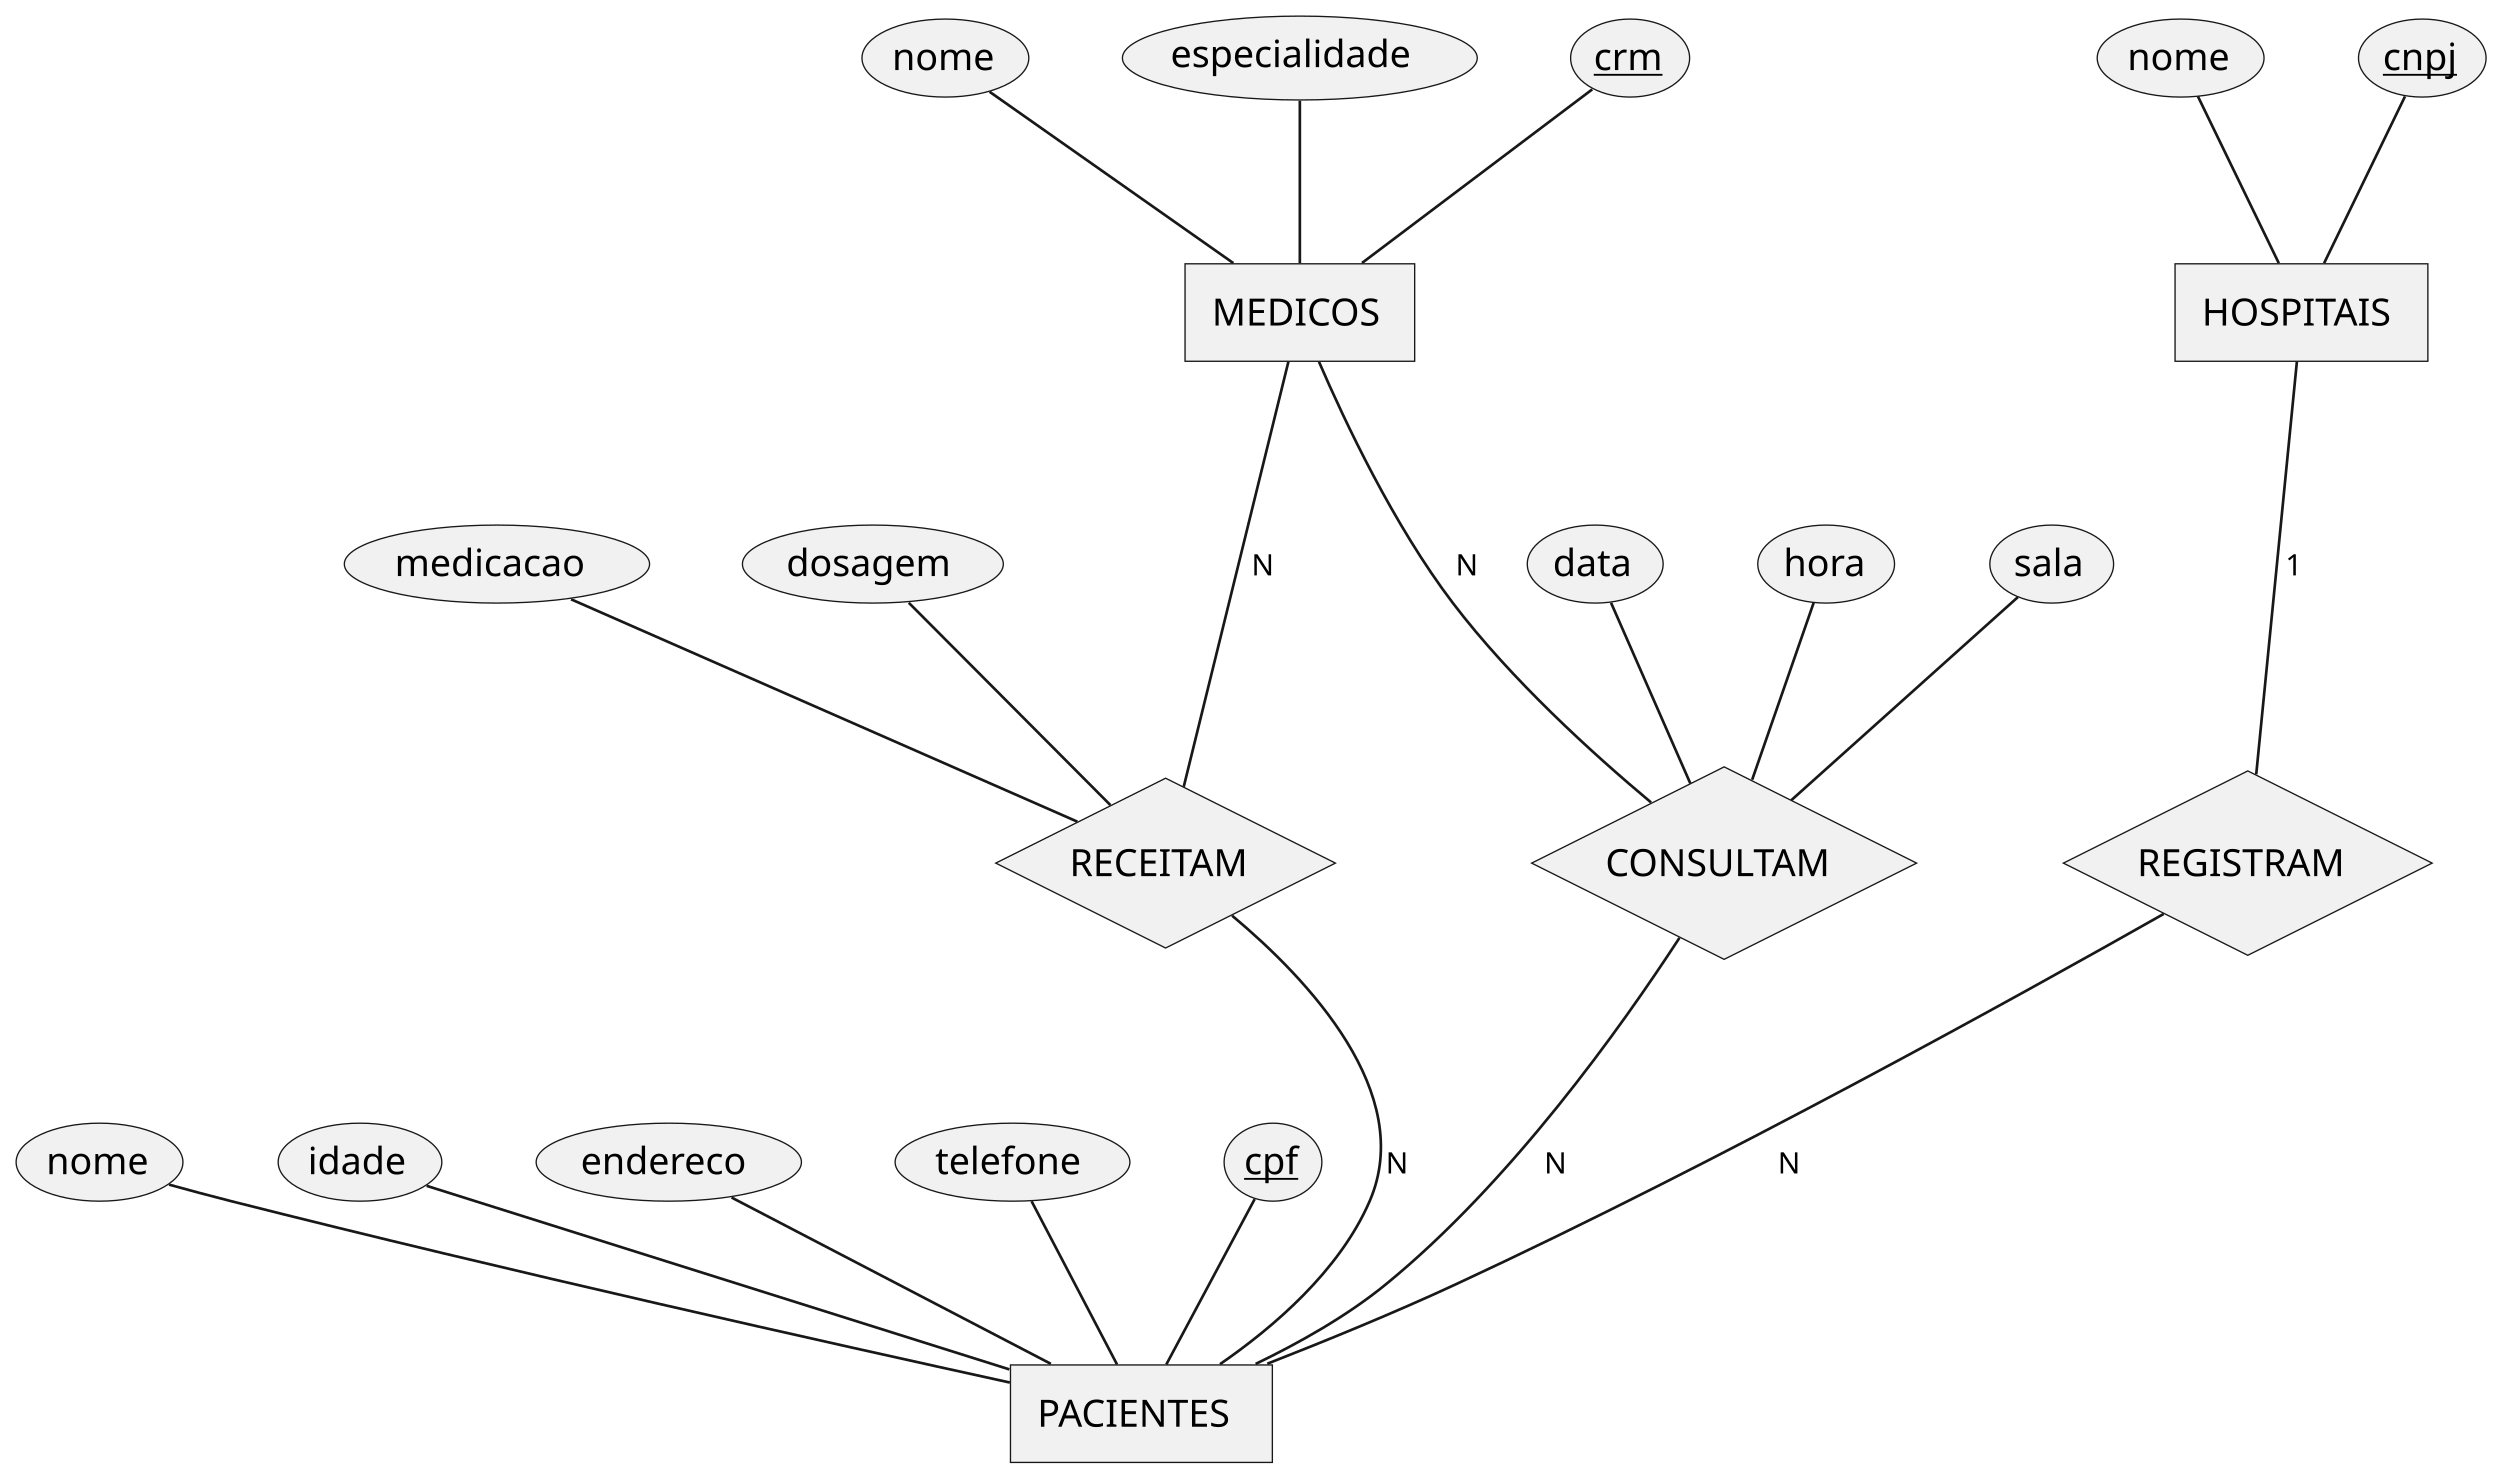
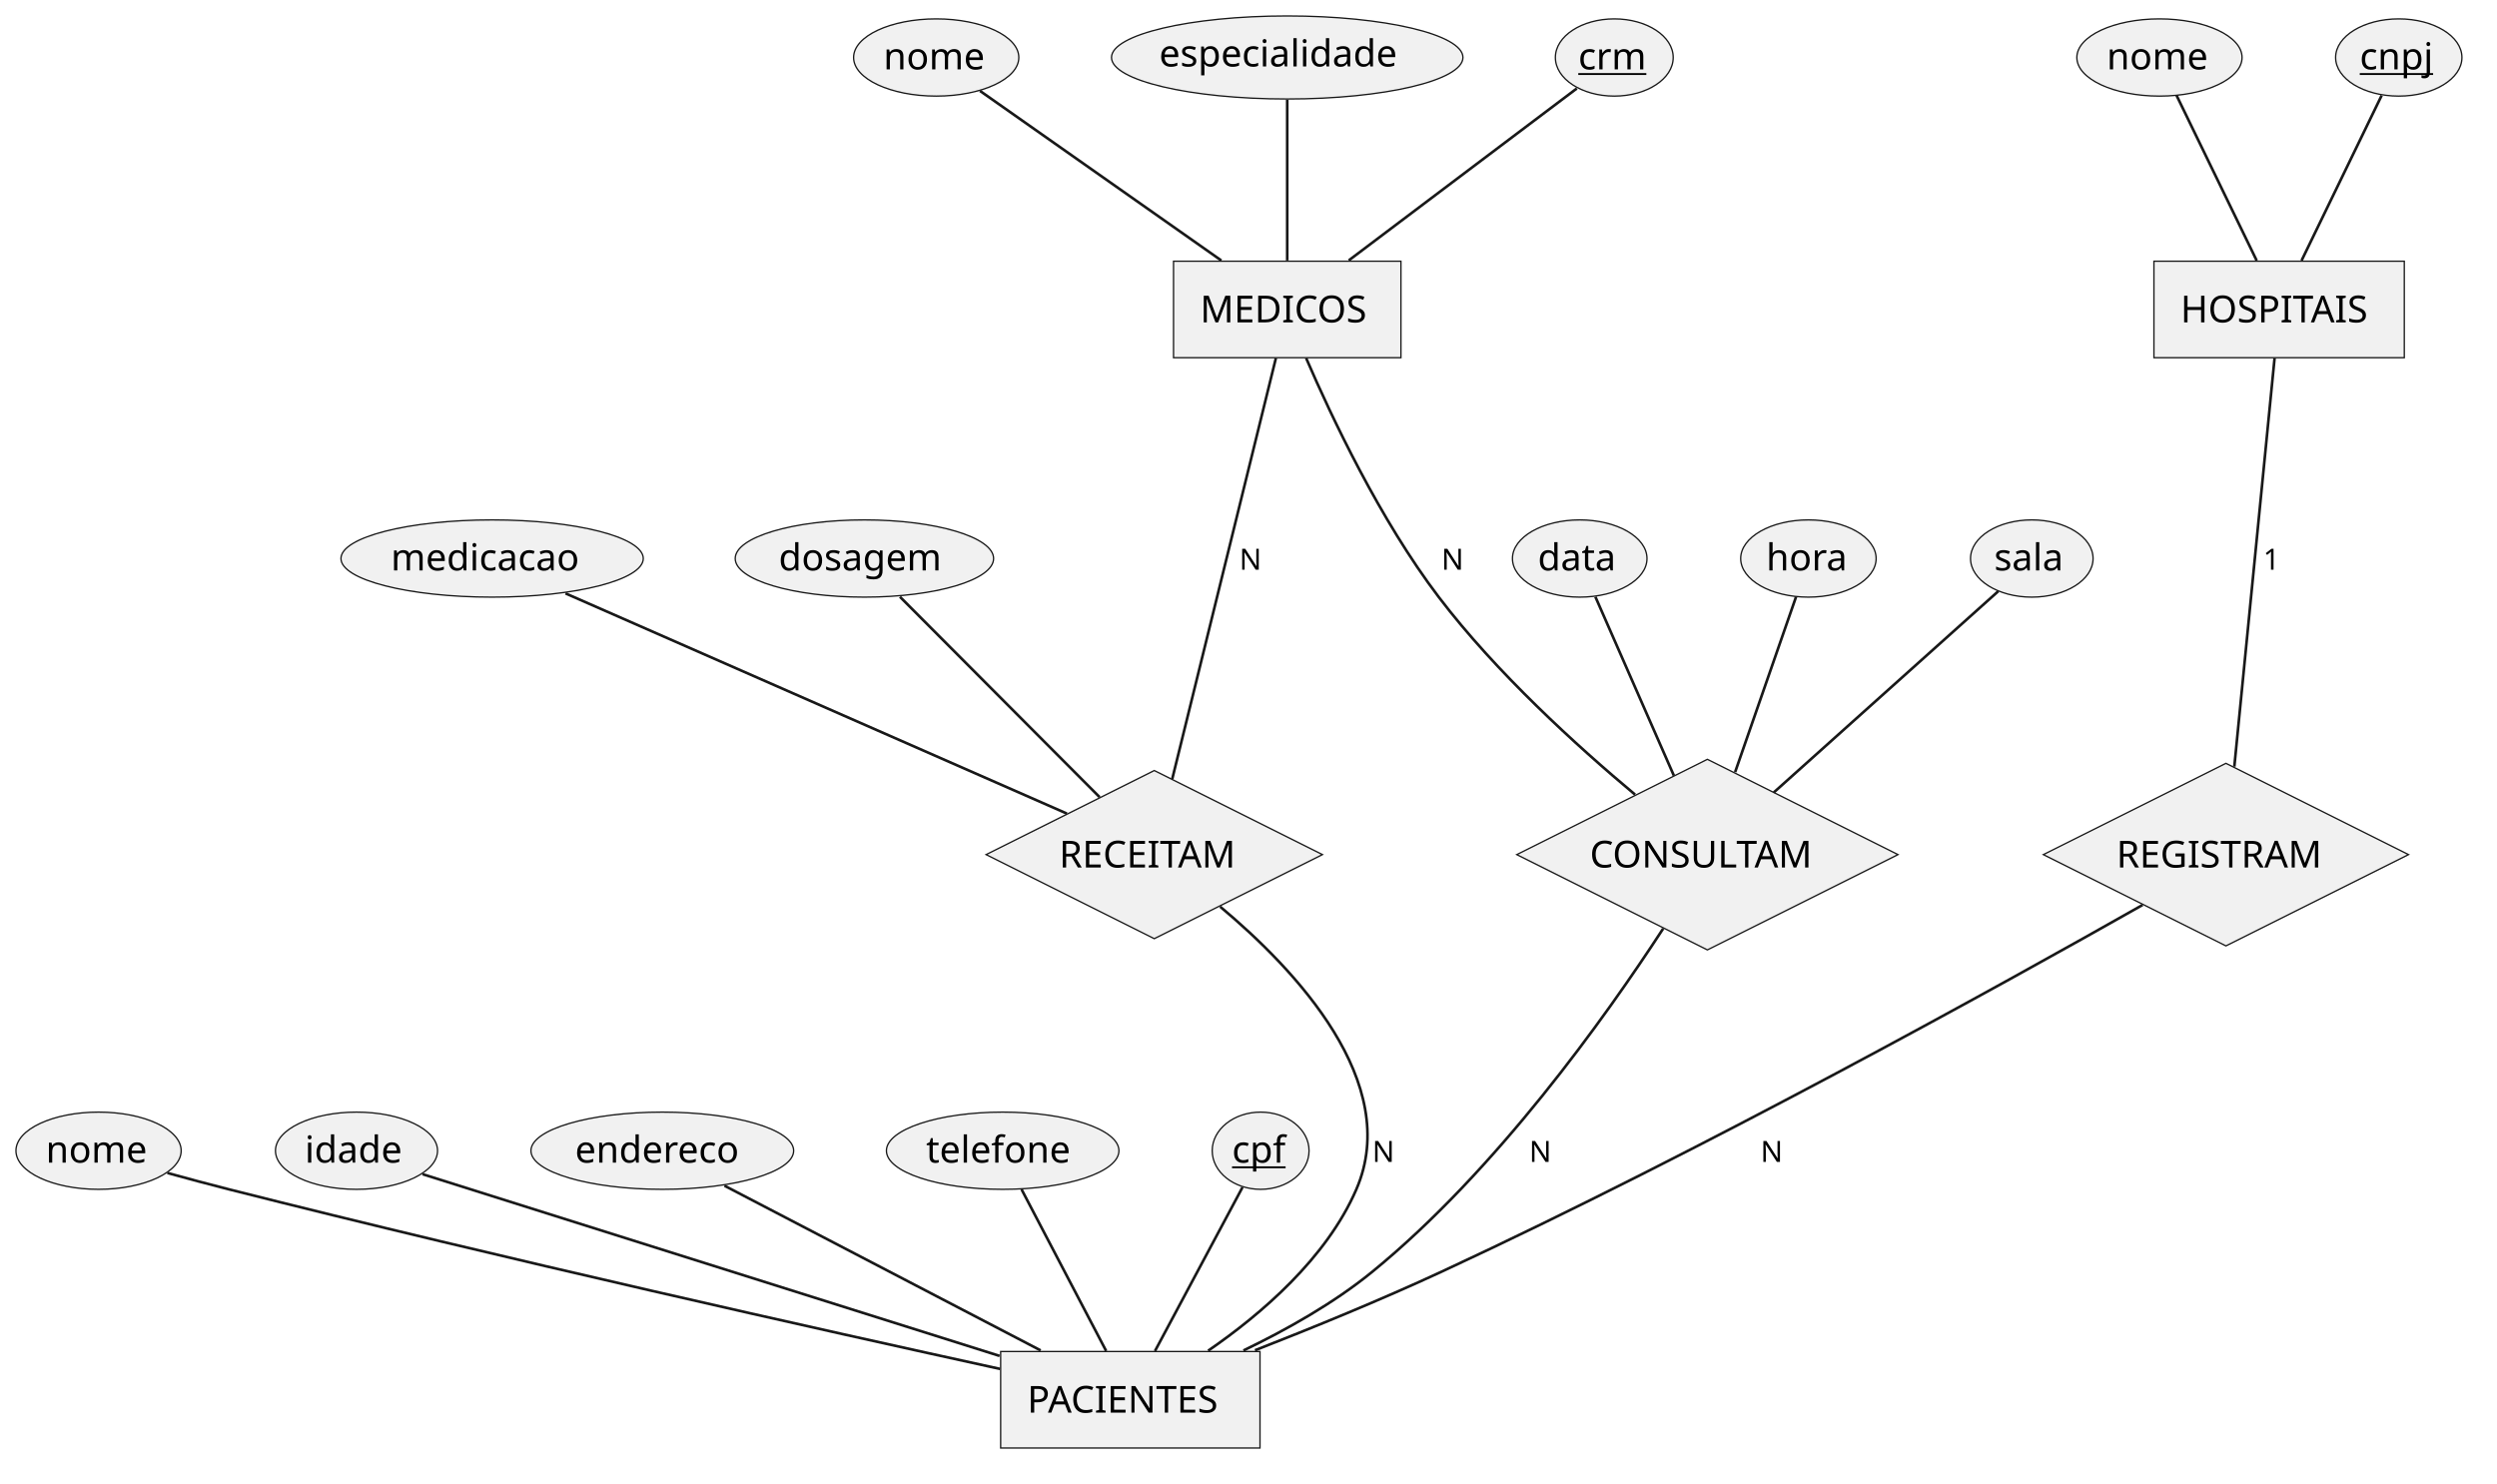
- <svg xmlns="http://www.w3.org/2000/svg" contentStyleType="text/css" data-diagram-type="CHEN_EER" height="550px" preserveAspectRatio="none" style="width:931px;height:550px;background:#FFFFFF;" version="1.1" viewBox="0 0 931 550" width="931px" zoomAndPan="magnify">
+ <svg xmlns="http://www.w3.org/2000/svg" contentStyleType="text/css" data-diagram-type="CHEN_EER" height="558px" preserveAspectRatio="none" style="width:939px;height:558px;background:#FFFFFF;" version="1.1" viewBox="0 0 939 558" width="939px" zoomAndPan="magnify">
  <defs />
  <g>
    <g>
      <rect fill="#F1F1F1" height="36.297" style="stroke:#181818;stroke-width:0.5;" width="94.149" x="809.99" y="98.24" />
      <text fill="#000000" font-family="sans-serif" font-size="14" lengthAdjust="spacing" textLength="74.149" x="819.99" y="121.235">HOSPITAIS</text>
    </g>
    <g>
      <ellipse cx="812.065" cy="21.624" fill="#F1F1F1" rx="31.065" ry="14.524" style="stroke:#181818;stroke-width:0.5;" />
      <text fill="#000000" font-family="sans-serif" font-size="14" lengthAdjust="spacing" textLength="39.69" x="792.22" y="26.095">nome</text>
    </g>
    <g>
      <ellipse cx="902.061" cy="21.624" fill="#F1F1F1" rx="23.751" ry="14.524" style="stroke:#181818;stroke-width:0.5;" />
      <text fill="#000000" font-family="sans-serif" font-size="14" lengthAdjust="spacing" text-decoration="underline" textLength="29.347" x="887.388" y="26.095">cnpj</text>
    </g>
    <g>
      <rect fill="#F1F1F1" height="36.297" style="stroke:#181818;stroke-width:0.5;" width="97.526" x="376.3" y="508.31" />
      <text fill="#000000" font-family="sans-serif" font-size="14" lengthAdjust="spacing" textLength="77.526" x="386.3" y="531.305">PACIENTES</text>
    </g>
    <g>
      <ellipse cx="37.065" cy="432.794" fill="#F1F1F1" rx="31.065" ry="14.524" style="stroke:#181818;stroke-width:0.5;" />
      <text fill="#000000" font-family="sans-serif" font-size="14" lengthAdjust="spacing" textLength="39.69" x="17.22" y="437.265">nome</text>
    </g>
    <g>
      <ellipse cx="134.065" cy="432.794" fill="#F1F1F1" rx="30.475" ry="14.524" style="stroke:#181818;stroke-width:0.5;" />
      <text fill="#000000" font-family="sans-serif" font-size="14" lengthAdjust="spacing" textLength="38.855" x="114.637" y="437.265">idade</text>
    </g>
    <g>
      <ellipse cx="249.059" cy="432.794" fill="#F1F1F1" rx="49.399" ry="14.524" style="stroke:#181818;stroke-width:0.5;" />
      <text fill="#000000" font-family="sans-serif" font-size="14" lengthAdjust="spacing" textLength="65.618" x="216.25" y="437.265">endereco</text>
    </g>
    <g>
      <ellipse cx="377.059" cy="432.794" fill="#F1F1F1" rx="43.719" ry="14.524" style="stroke:#181818;stroke-width:0.5;" />
      <text fill="#000000" font-family="sans-serif" font-size="14" lengthAdjust="spacing" textLength="57.586" x="348.266" y="437.265">telefone</text>
    </g>
    <g>
      <ellipse cx="474.062" cy="432.794" fill="#F1F1F1" rx="18.212" ry="14.524" style="stroke:#181818;stroke-width:0.5;" />
      <text fill="#000000" font-family="sans-serif" font-size="14" lengthAdjust="spacing" text-decoration="underline" textLength="21.513" x="463.305" y="437.265">cpf</text>
    </g>
    <g>
      <rect fill="#F1F1F1" height="36.297" style="stroke:#181818;stroke-width:0.5;" width="85.516" x="441.31" y="98.24" />
      <text fill="#000000" font-family="sans-serif" font-size="14" lengthAdjust="spacing" textLength="65.516" x="451.31" y="121.235">MEDICOS</text>
    </g>
    <g>
      <ellipse cx="352.065" cy="21.624" fill="#F1F1F1" rx="31.065" ry="14.524" style="stroke:#181818;stroke-width:0.5;" />
      <text fill="#000000" font-family="sans-serif" font-size="14" lengthAdjust="spacing" textLength="39.69" x="332.22" y="26.095">nome</text>
    </g>
    <g>
      <ellipse cx="484.061" cy="21.616" fill="#F1F1F1" rx="66.081" ry="15.616" style="stroke:#181818;stroke-width:0.5;" />
      <text fill="#000000" font-family="sans-serif" font-size="14" lengthAdjust="spacing" textLength="96.318" x="435.902" y="24.995">especialidade</text>
    </g>
    <g>
      <ellipse cx="607.056" cy="21.624" fill="#F1F1F1" rx="22.156" ry="14.524" style="stroke:#181818;stroke-width:0.5;" />
      <text fill="#000000" font-family="sans-serif" font-size="14" lengthAdjust="spacing" text-decoration="underline" textLength="27.091" x="593.511" y="26.095">crm</text>
    </g>
    <g>
      <polygon fill="#F1F1F1" points="768.4,321.422,837.064,287.09,905.727,321.422,837.064,355.754" style="stroke:#181818;stroke-width:0.5;" />
      <text fill="#000000" font-family="sans-serif" font-size="14" lengthAdjust="spacing" textLength="82.373" x="795.877" y="326.269">REGISTRAM</text>
    </g>
    <g>
      <polygon fill="#F1F1F1" points="570.38,321.421,642.062,285.58,713.744,321.421,642.062,357.262" style="stroke:#181818;stroke-width:0.5;" />
      <text fill="#000000" font-family="sans-serif" font-size="14" lengthAdjust="spacing" textLength="88.409" x="597.857" y="326.268">CONSULTAM</text>
    </g>
    <g>
      <ellipse cx="594.058" cy="210.064" fill="#F1F1F1" rx="25.298" ry="14.524" style="stroke:#181818;stroke-width:0.5;" />
      <text fill="#000000" font-family="sans-serif" font-size="14" lengthAdjust="spacing" textLength="31.534" x="578.291" y="214.535">data</text>
    </g>
    <g>
      <ellipse cx="680.057" cy="210.064" fill="#F1F1F1" rx="25.467" ry="14.524" style="stroke:#181818;stroke-width:0.5;" />
      <text fill="#000000" font-family="sans-serif" font-size="14" lengthAdjust="spacing" textLength="31.773" x="664.17" y="214.535">hora</text>
    </g>
    <g>
      <ellipse cx="764.061" cy="210.064" fill="#F1F1F1" rx="23.041" ry="14.524" style="stroke:#181818;stroke-width:0.5;" />
      <text fill="#000000" font-family="sans-serif" font-size="14" lengthAdjust="spacing" textLength="28.342" x="749.89" y="214.535">sala</text>
    </g>
    <g>
      <polygon fill="#F1F1F1" points="370.82,321.421,434.063,289.8,497.306,321.421,434.063,353.043" style="stroke:#181818;stroke-width:0.5;" />
      <text fill="#000000" font-family="sans-serif" font-size="14" lengthAdjust="spacing" textLength="71.531" x="398.297" y="326.268">RECEITAM</text>
    </g>
    <g>
      <ellipse cx="185.063" cy="210.064" fill="#F1F1F1" rx="56.843" ry="14.524" style="stroke:#181818;stroke-width:0.5;" />
      <text fill="#000000" font-family="sans-serif" font-size="14" lengthAdjust="spacing" textLength="76.145" x="146.99" y="214.535">medicacao</text>
    </g>
    <g>
      <ellipse cx="325.062" cy="210.064" fill="#F1F1F1" rx="48.582" ry="14.524" style="stroke:#181818;stroke-width:0.5;" />
      <text fill="#000000" font-family="sans-serif" font-size="14" lengthAdjust="spacing" textLength="64.463" x="292.831" y="214.535">dosagem</text>
    </g>
    <g class="link" data-entity-1="ent0003" data-entity-2="ent0002" data-link-type="association" data-source-line="4" id="lnk4">
      <path d="M818.51,35.91 C826.43,52.25 839.9,80 848.63,98.01" fill="none" id="HOSPITAIS/nome-HOSPITAIS" style="stroke:#181818;stroke-width:1;" />
    </g>
    <g class="link" data-entity-1="ent0005" data-entity-2="ent0002" data-link-type="association" data-source-line="5" id="lnk6">
      <path d="M895.62,35.91 C887.69,52.25 874.23,80 865.5,98.01" fill="none" id="HOSPITAIS/cnpj-HOSPITAIS" style="stroke:#181818;stroke-width:1;" />
    </g>
    <g class="link" data-entity-1="ent0008" data-entity-2="ent0007" data-link-type="association" data-source-line="9" id="lnk9">
      <path d="M62.95,441.16 C70.39,443.21 78.54,445.41 86.06,447.31 C188.82,473.32 310.01,500.4 376.07,514.86" fill="none" id="PACIENTES/nome-PACIENTES" style="stroke:#181818;stroke-width:1;" />
    </g>
    <g class="link" data-entity-1="ent0010" data-entity-2="ent0007" data-link-type="association" data-source-line="10" id="lnk11">
      <path d="M158.88,441.61 C206.84,456.72 313.1,490.19 375.89,509.97" fill="none" id="PACIENTES/idade-PACIENTES" style="stroke:#181818;stroke-width:1;" />
    </g>
    <g class="link" data-entity-1="ent0012" data-entity-2="ent0007" data-link-type="association" data-source-line="11" id="lnk13">
      <path d="M272.44,445.96 C302.92,461.84 356.46,489.73 391.34,507.9" fill="none" id="PACIENTES/endereco-PACIENTES" style="stroke:#181818;stroke-width:1;" />
    </g>
    <g class="link" data-entity-1="ent0014" data-entity-2="ent0007" data-link-type="association" data-source-line="12" id="lnk15">
      <path d="M384.15,447.32 C392.6,463.45 406.74,490.46 415.98,508.12" fill="none" id="PACIENTES/telefone-PACIENTES" style="stroke:#181818;stroke-width:1;" />
    </g>
    <g class="link" data-entity-1="ent0016" data-entity-2="ent0007" data-link-type="association" data-source-line="13" id="lnk17">
      <path d="M467.25,446.54 C458.68,462.57 443.92,490.19 434.33,508.13" fill="none" id="PACIENTES/cpf-PACIENTES" style="stroke:#181818;stroke-width:1;" />
    </g>
    <g class="link" data-entity-1="ent0019" data-entity-2="ent0018" data-link-type="association" data-source-line="18" id="lnk20">
      <path d="M368.52,34.18 C391.32,50.21 432.73,79.31 459.29,97.98" fill="none" id="MEDICOS/nome-MEDICOS" style="stroke:#181818;stroke-width:1;" />
    </g>
    <g class="link" data-entity-1="ent0021" data-entity-2="ent0018" data-link-type="association" data-source-line="19" id="lnk22">
      <path d="M484.06,37.53 C484.06,54.02 484.06,80.56 484.06,97.99" fill="none" id="MEDICOS/especialidade-MEDICOS" style="stroke:#181818;stroke-width:1;" />
    </g>
    <g class="link" data-entity-1="ent0023" data-entity-2="ent0018" data-link-type="association" data-source-line="20" id="lnk24">
      <path d="M592.96,33.27 C572.01,49.07 532.44,78.9 507.21,97.93" fill="none" id="MEDICOS/crm-MEDICOS" style="stroke:#181818;stroke-width:1;" />
    </g>
    <g class="link" data-entity-1="ent0027" data-entity-2="ent0026" data-link-type="association" data-source-line="28" id="lnk28">
      <path d="M599.95,224.47 C607.26,241.13 619.93,269.99 629.47,291.73" fill="none" id="CONSULTAM/data-CONSULTAM" style="stroke:#181818;stroke-width:1;" />
    </g>
    <g class="link" data-entity-1="ent0029" data-entity-2="ent0026" data-link-type="association" data-source-line="29" id="lnk30">
      <path d="M675.41,224.47 C669.74,240.78 660,268.81 652.5,290.38" fill="none" id="CONSULTAM/hora-CONSULTAM" style="stroke:#181818;stroke-width:1;" />
    </g>
    <g class="link" data-entity-1="ent0031" data-entity-2="ent0026" data-link-type="association" data-source-line="30" id="lnk32">
      <path d="M751.47,222.35 C731.62,240.14 692.69,275.04 667.03,298.04" fill="none" id="CONSULTAM/sala-CONSULTAM" style="stroke:#181818;stroke-width:1;" />
    </g>
    <g class="link" data-entity-1="ent0034" data-entity-2="ent0033" data-link-type="association" data-source-line="34" id="lnk35">
      <path d="M212.66,223.18 C258.88,243.48 351.72,284.26 401.22,306" fill="none" id="RECEITAM/medicacao-RECEITAM" style="stroke:#181818;stroke-width:1;" />
    </g>
    <g class="link" data-entity-1="ent0036" data-entity-2="ent0033" data-link-type="association" data-source-line="35" id="lnk37">
      <path d="M338.43,224.47 C357.19,243.29 391.5,277.71 413.51,299.81" fill="none" id="RECEITAM/dosagem-RECEITAM" style="stroke:#181818;stroke-width:1;" />
    </g>
    <g class="link" data-entity-1="ent0002" data-entity-2="ent0025" data-link-type="association" data-source-line="38" id="lnk38">
      <path d="M855.36,134.7 C852.01,168.74 844.51,244.86 840.22,288.35" fill="none" id="HOSPITAIS-REGISTRAM" style="stroke:#181818;stroke-width:1;" />
      <text fill="#000000" font-family="sans-serif" font-size="11" lengthAdjust="spacing" textLength="6.998" x="851.06" y="214.27">1</text>
    </g>
    <g class="link" data-entity-1="ent0025" data-entity-2="ent0007" data-link-type="association" data-source-line="39" id="lnk39">
      <path d="M805.74,340.35 C752.44,370.55 640.32,432.7 542.06,478.31 C519.32,488.87 493.52,499.42 471.94,507.85" fill="none" id="REGISTRAM-PACIENTES" style="stroke:#181818;stroke-width:1;" />
      <text fill="#000000" font-family="sans-serif" font-size="11" lengthAdjust="spacing" textLength="8.229" x="662.06" y="437">N</text>
    </g>
    <g class="link" data-entity-1="ent0018" data-entity-2="ent0026" data-link-type="association" data-source-line="41" id="lnk40">
      <path d="M491.19,134.73 C500.72,156.81 518.99,195.56 541.06,224.58 C562.72,253.06 593.09,280.64 614.87,298.85" fill="none" id="MEDICOS-CONSULTAM" style="stroke:#181818;stroke-width:1;" />
      <text fill="#000000" font-family="sans-serif" font-size="11" lengthAdjust="spacing" textLength="8.229" x="542.06" y="214.27">N</text>
    </g>
    <g class="link" data-entity-1="ent0026" data-entity-2="ent0007" data-link-type="association" data-source-line="42" id="lnk41">
      <path d="M625.44,349.25 C603.61,382.77 562.57,440.36 516.06,478.31 C501.59,490.13 483.68,500.18 467.59,507.93" fill="none" id="CONSULTAM-PACIENTES" style="stroke:#181818;stroke-width:1;" />
      <text fill="#000000" font-family="sans-serif" font-size="11" lengthAdjust="spacing" textLength="8.229" x="575.06" y="437">N</text>
    </g>
    <g class="link" data-entity-1="ent0018" data-entity-2="ent0033" data-link-type="association" data-source-line="44" id="lnk42">
      <path d="M479.8,134.7 C471.11,169.99 451.29,250.5 440.82,292.99" fill="none" id="MEDICOS-RECEITAM" style="stroke:#181818;stroke-width:1;" />
      <text fill="#000000" font-family="sans-serif" font-size="11" lengthAdjust="spacing" textLength="8.229" x="466.06" y="214.27">N</text>
    </g>
    <g class="link" data-entity-1="ent0033" data-entity-2="ent0007" data-link-type="association" data-source-line="45" id="lnk43">
      <path d="M458.84,341 C487.13,364.64 527.4,407.25 510.06,447.31 C498.84,473.25 474.2,494.33 454.32,508.02" fill="none" id="RECEITAM-PACIENTES" style="stroke:#181818;stroke-width:1;" />
      <text fill="#000000" font-family="sans-serif" font-size="11" lengthAdjust="spacing" textLength="8.229" x="516.06" y="437">N</text>
    </g>
  </g>
</svg>
